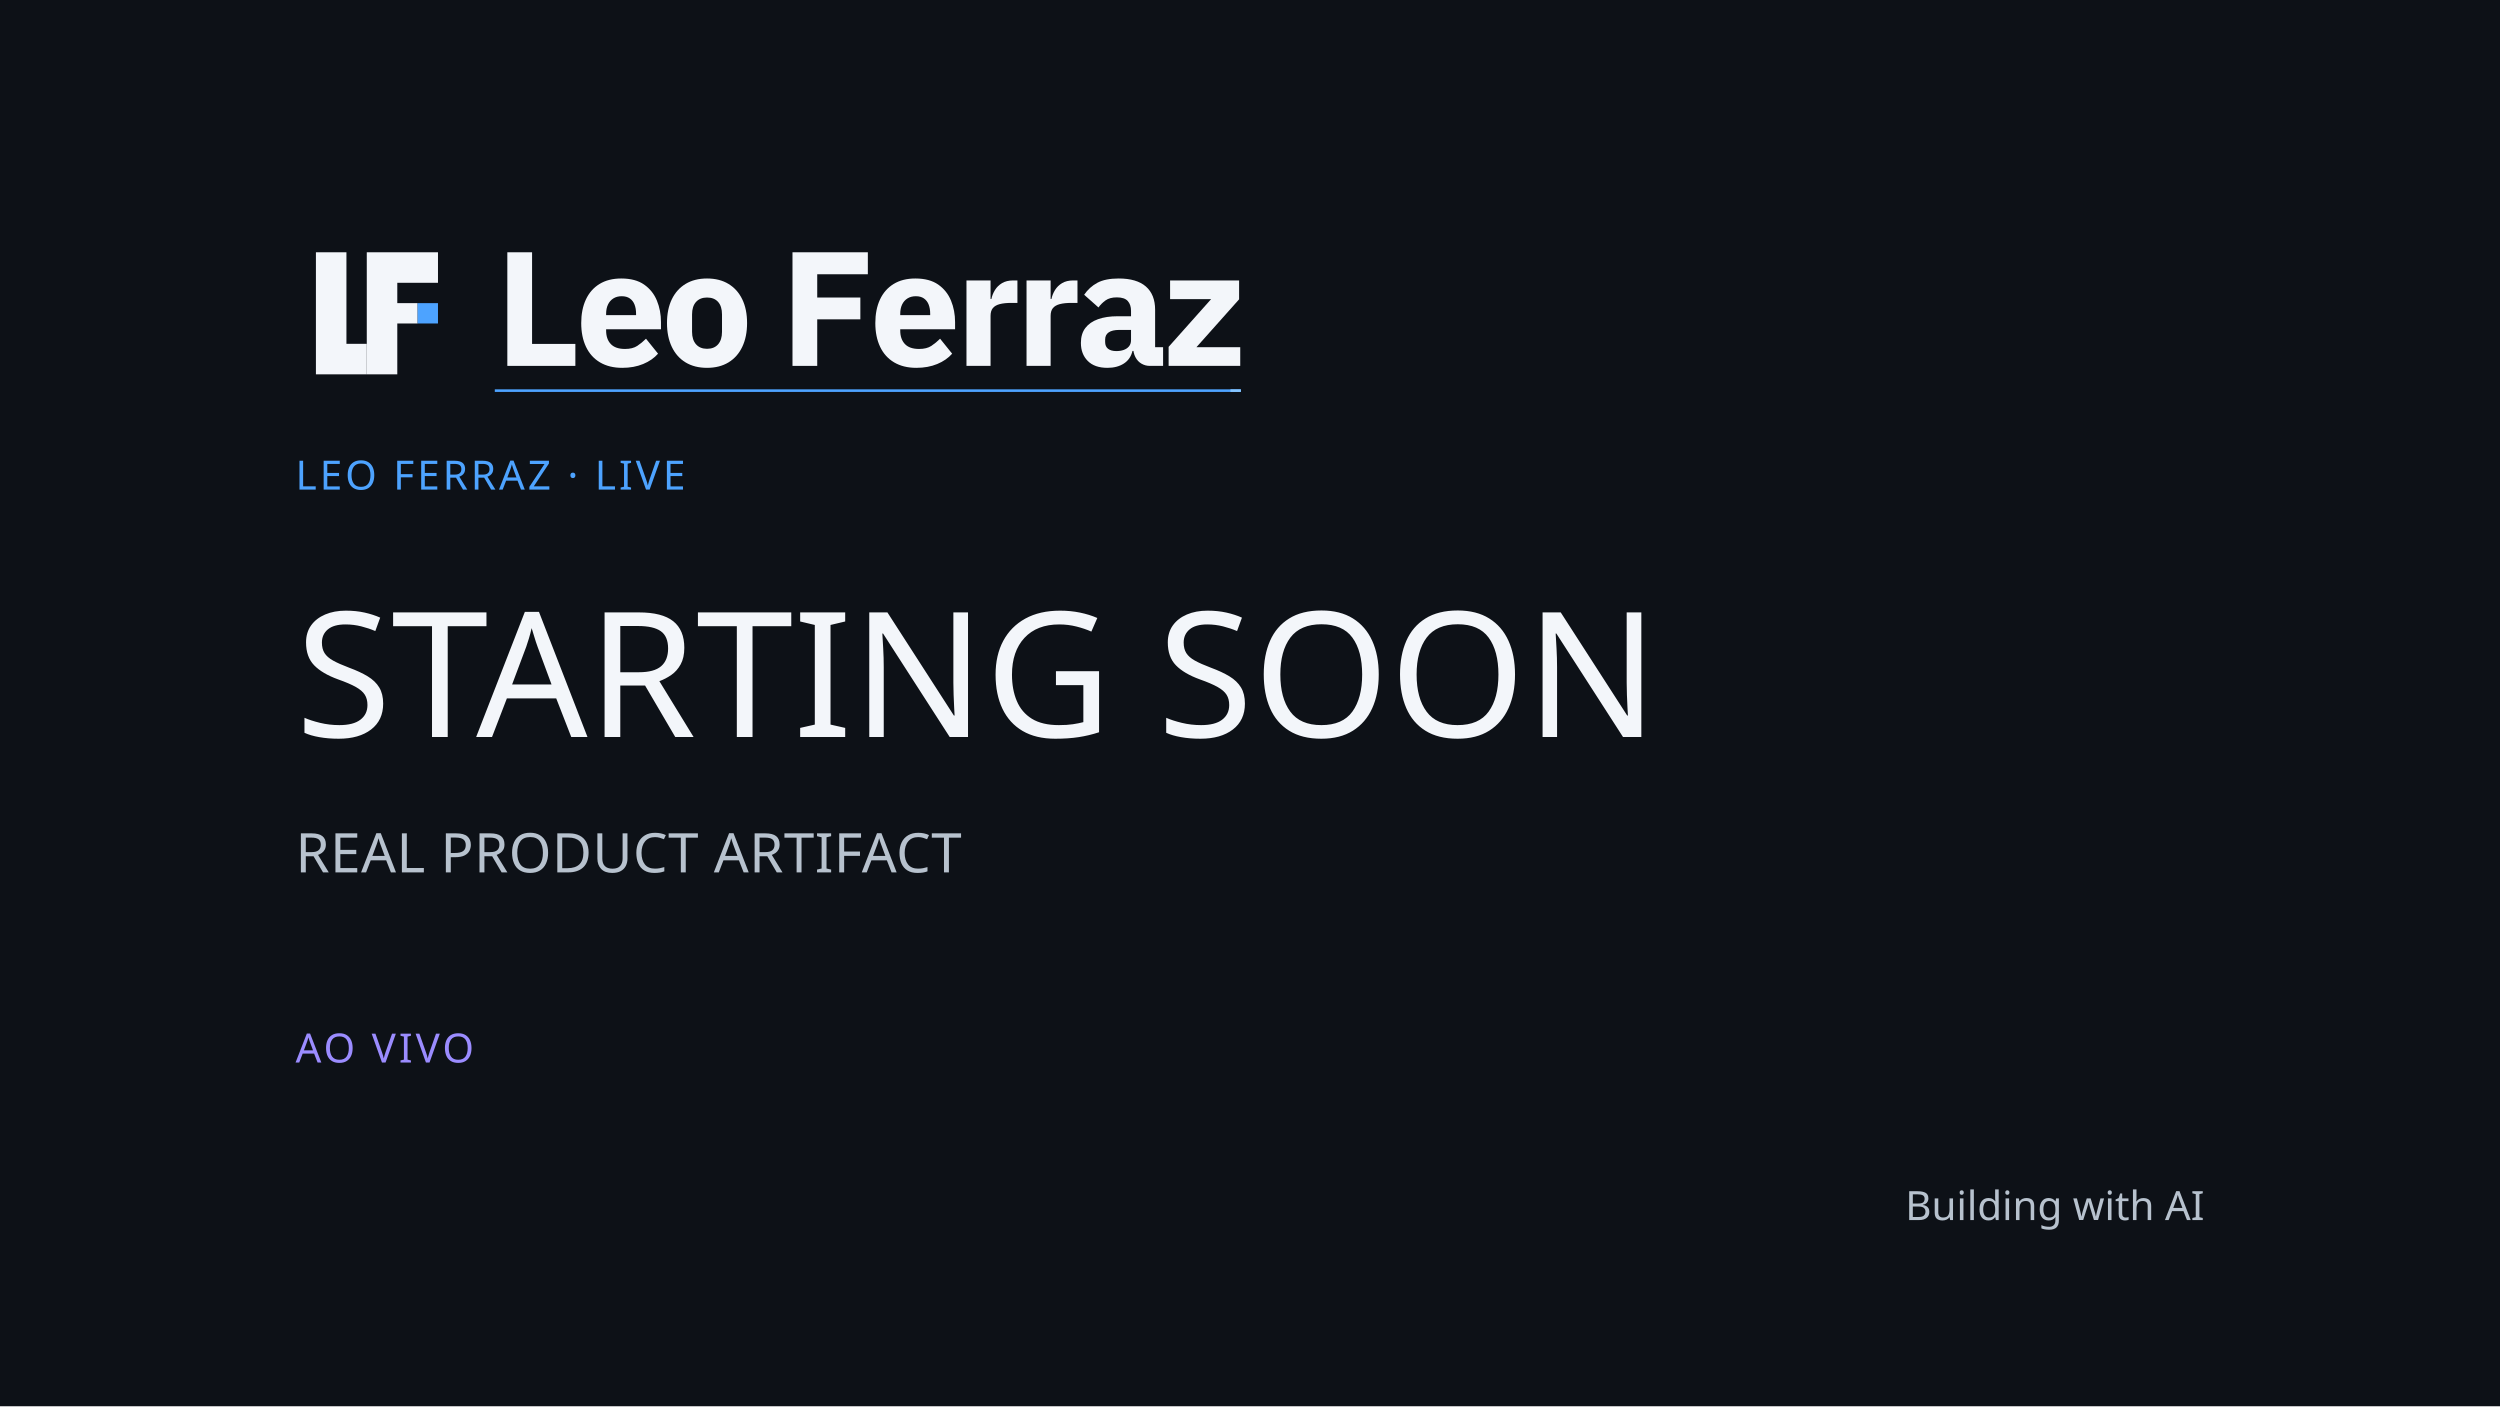
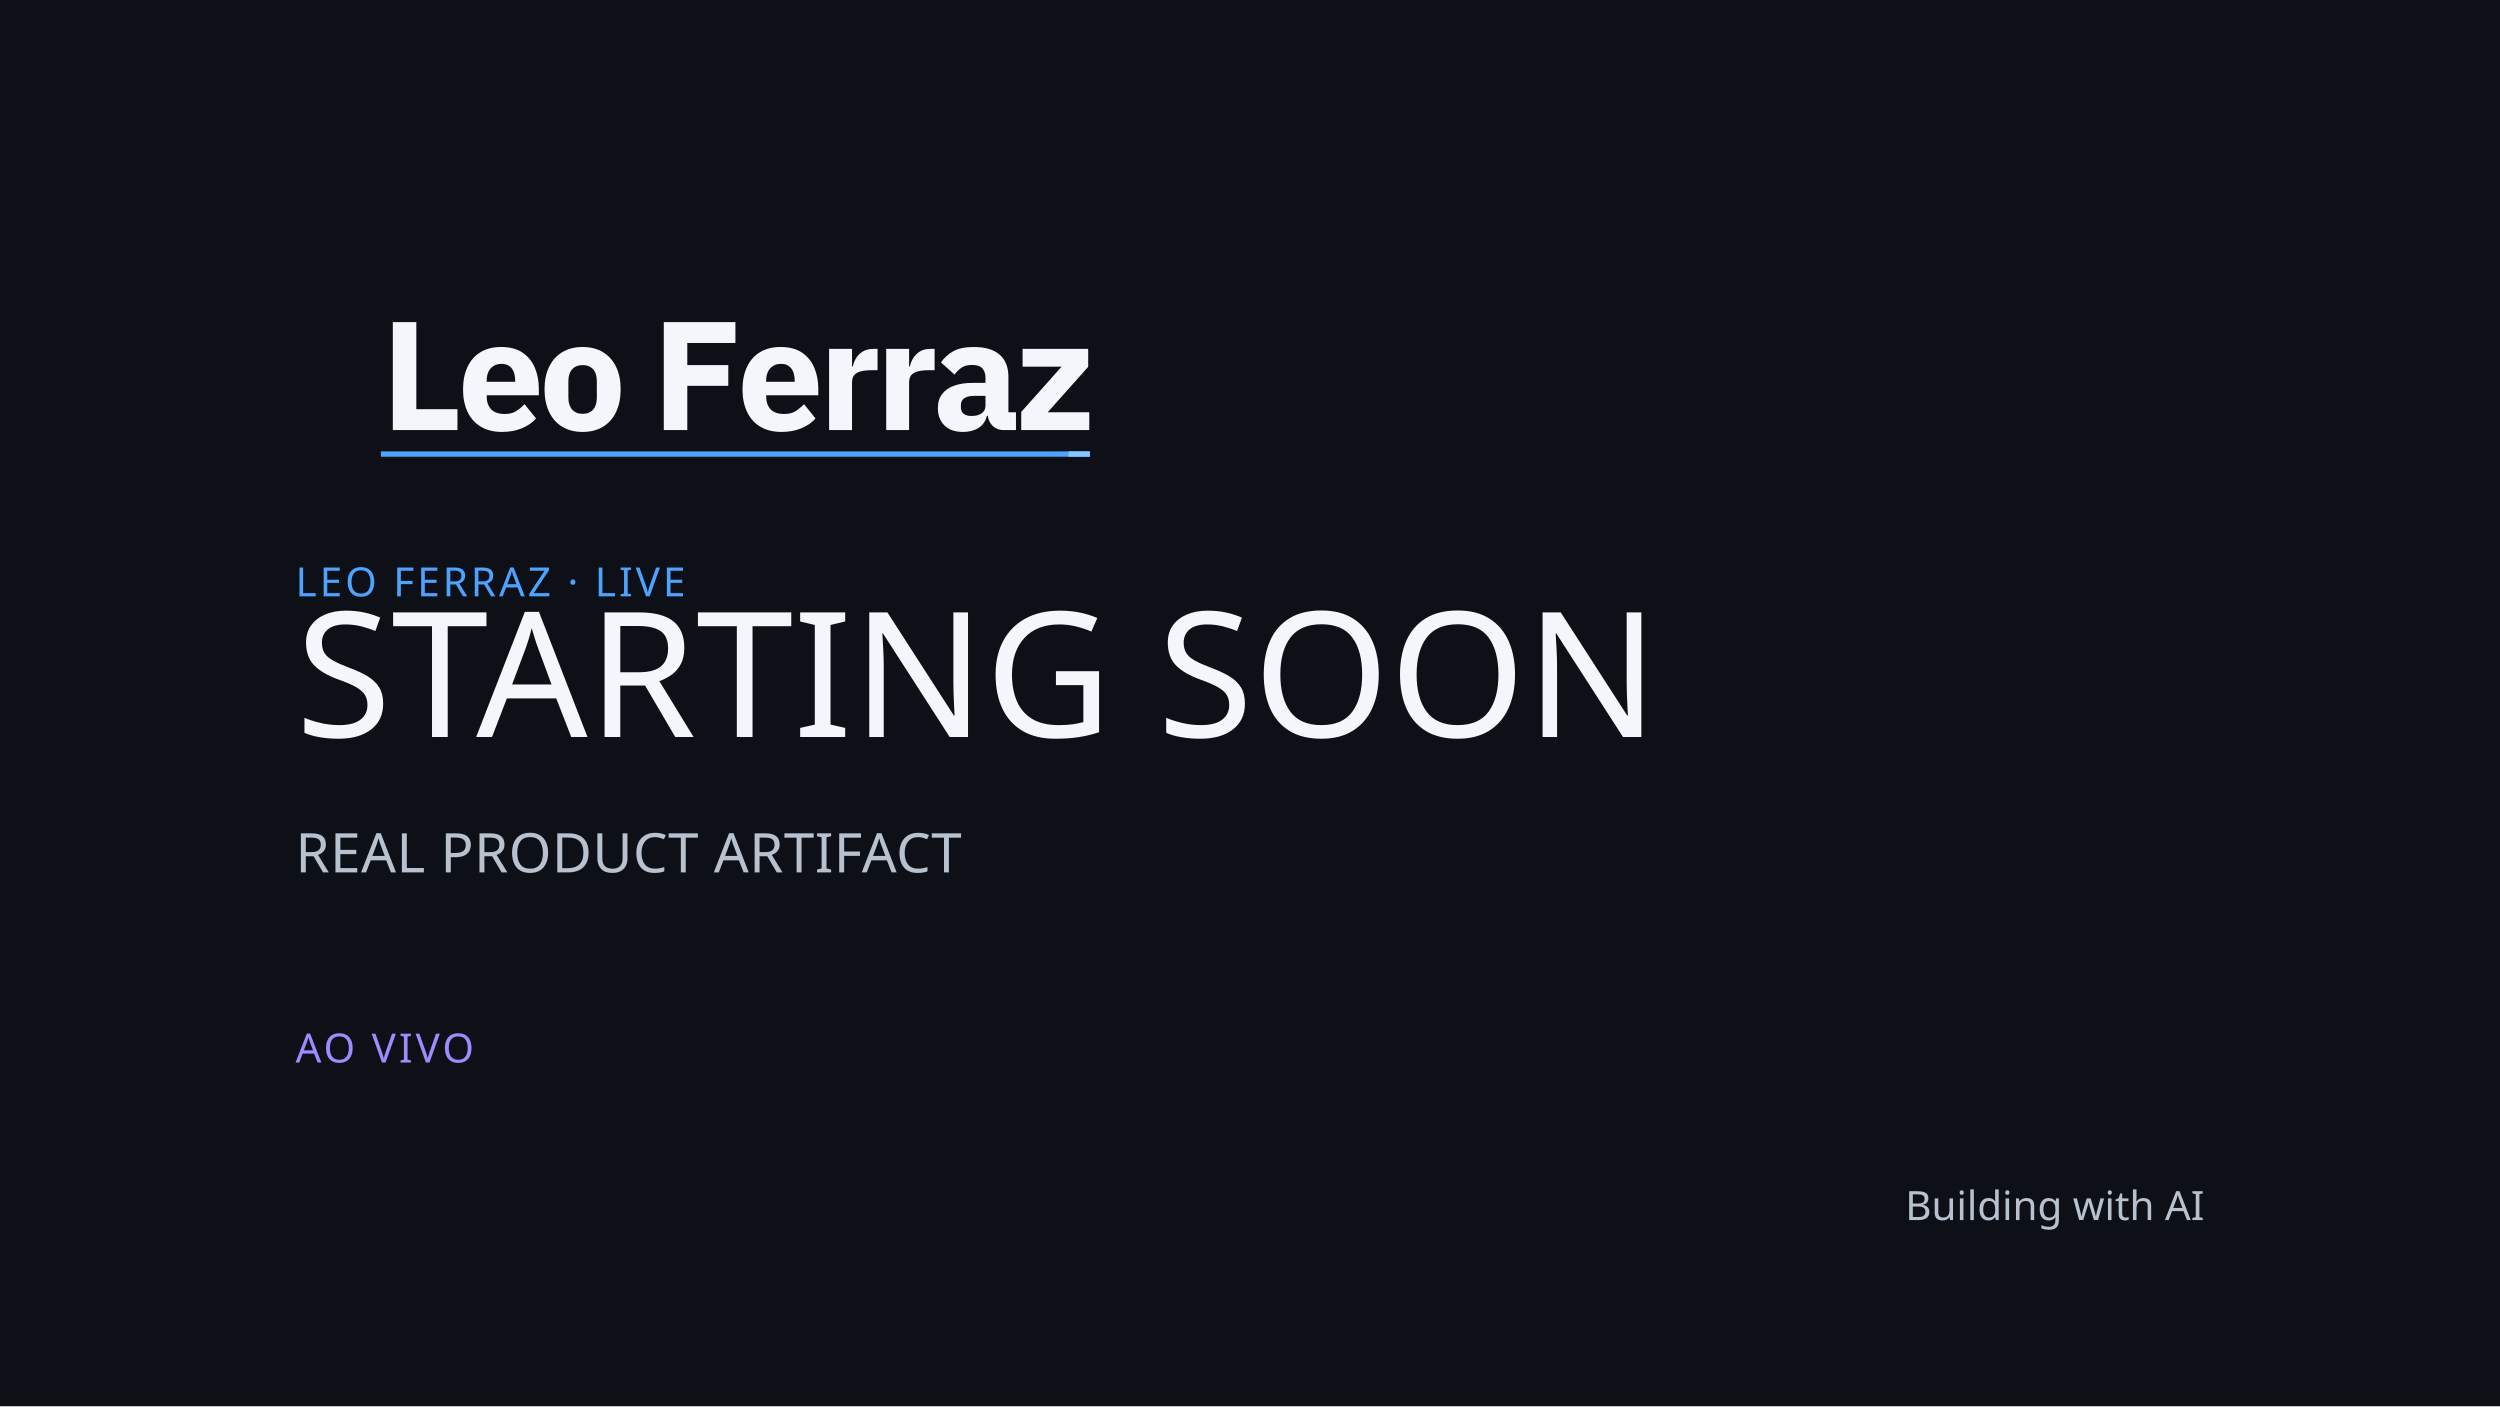
<svg xmlns="http://www.w3.org/2000/svg" viewBox="0 0 1920 1080" width="1920" height="1080" role="img" aria-labelledby="title">
  <rect width="1920" height="1080" fill="#0D1117" />
-   <g data-mark="constructed-lf" transform="translate(227 178.125) scale(1.953)">
-     <path d="M8 8H20V44H28V56H8Z" fill="#F3F6FA" />
-     <path d="M28 8H56V20H40V28H48V36H40V56H28Z" fill="#F3F6FA" />
-     <rect x="48" y="28" width="8" height="8" fill="#4DA3FF" />
+   <g data-signature-variant="wordmark-only" transform="translate(227 143) scale(2.048)">
+     <path d="M60.71 91.45L36.47 91.45L36.47 50.97L45.28 50.97L45.28 83.62L60.71 83.62Z" fill="#F3F6FA" />
+     <path d="M77.41 92.15Q72.77 92.15 69.5 90.2Q66.22 88.26 64.51 84.66Q62.8 81.07 62.8 76.2Q62.8 71.38 64.45 67.82Q66.1 64.25 69.29 62.28Q72.48 60.3 77.07 60.3Q82.11 60.3 85.22 62.48Q88.32 64.65 89.77 68.19Q91.22 71.73 91.22 75.85L91.22 78.4L71.67 78.4L71.67 78.86Q71.67 81.88 73.33 83.65Q74.98 85.42 78.4 85.42Q81.13 85.42 82.78 84.32Q84.43 83.21 85.88 81.76L90.17 87.1Q88.14 89.42 84.87 90.78Q81.59 92.15 77.41 92.15ZM77.24 66.63Q75.5 66.63 74.25 67.41Q73.01 68.19 72.34 69.58Q71.67 70.98 71.67 72.89L71.67 73.35L82.34 73.35L82.34 72.83Q82.34 70.98 81.79 69.58Q81.24 68.19 80.11 67.41Q78.98 66.63 77.24 66.63Z" fill="#F3F6FA" />
+     <path d="M107.63 92.15Q103.17 92.15 99.98 90.2Q96.79 88.26 95.08 84.66Q93.36 81.07 93.36 76.2Q93.36 71.27 95.08 67.73Q96.79 64.19 99.98 62.25Q103.17 60.3 107.63 60.3Q112.1 60.3 115.29 62.25Q118.48 64.19 120.19 67.73Q121.9 71.27 121.9 76.2Q121.9 81.07 120.19 84.66Q118.48 88.26 115.29 90.2Q112.1 92.15 107.63 92.15ZM107.63 85.36Q110.18 85.36 111.58 83.77Q112.97 82.17 112.97 79.33L112.97 73.12Q112.97 70.22 111.58 68.66Q110.18 67.09 107.63 67.09Q105.14 67.09 103.72 68.66Q102.3 70.22 102.3 73.12L102.3 79.33Q102.3 82.17 103.72 83.77Q105.14 85.36 107.63 85.36Z" fill="#F3F6FA" />
+     <path d="M146.9 91.45L138.08 91.45L138.08 50.97L164.94 50.97L164.94 58.8L146.9 58.8L146.9 67.09L162.27 67.09L162.27 74.86L146.9 74.86Z" fill="#F3F6FA" />
+     <path d="M182.22 92.15Q177.58 92.15 174.3 90.2Q171.03 88.26 169.32 84.66Q167.6 81.07 167.6 76.2Q167.6 71.38 169.26 67.82Q170.91 64.25 174.1 62.28Q177.29 60.3 181.87 60.3Q186.92 60.3 190.02 62.48Q193.12 64.65 194.57 68.19Q196.02 71.73 196.02 75.85L196.02 78.4L176.48 78.4L176.48 78.86Q176.48 81.88 178.13 83.65Q179.78 85.42 183.21 85.42Q185.93 85.42 187.58 84.32Q189.24 83.21 190.69 81.76L194.98 87.1Q192.95 89.42 189.67 90.78Q186.4 92.15 182.22 92.15ZM182.05 66.63Q180.31 66.63 179.06 67.41Q177.81 68.19 177.15 69.58Q176.48 70.98 176.48 72.89L176.48 73.35L187.15 73.35L187.15 72.83Q187.15 70.98 186.6 69.58Q186.05 68.19 184.92 67.41Q183.79 66.63 182.05 66.63Z" fill="#F3F6FA" />
+     <path d="M208.67 91.45L200.08 91.45L200.08 61L208.67 61L208.67 67.61L208.96 67.61Q209.31 65.93 210.23 64.42Q211.16 62.91 212.76 61.96Q214.35 61 216.73 61L218.24 61L218.24 69L216.09 69Q213.6 69 211.95 69.44Q210.29 69.87 209.48 70.86Q208.67 71.85 208.67 73.64Z" fill="#F3F6FA" />
+     <path d="M230.07 91.45L221.49 91.45L221.49 61L230.07 61L230.07 67.61L230.36 67.61Q230.71 65.93 231.64 64.42Q232.56 62.91 234.16 61.96Q235.75 61 238.13 61L239.64 61L239.64 69L237.49 69Q235 69 233.35 69.44Q231.69 69.87 230.88 70.86Q230.07 71.85 230.07 73.64Z" fill="#F3F6FA" />
+     <path d="M270.15 91.45L265.39 91.45Q263.83 91.45 262.46 90.67Q261.1 89.88 260.29 88.35Q259.48 86.81 259.48 84.66L259.48 83.91L261.33 86.11L259.24 86.11Q258.55 89.07 256.17 90.61Q253.79 92.15 250.31 92.15Q245.73 92.15 243.29 89.68Q240.86 87.22 240.86 83.27Q240.86 80.02 242.45 77.94Q244.05 75.85 246.98 74.8Q249.91 73.76 253.91 73.76L258.72 73.76L258.72 71.85Q258.72 69.64 257.56 68.34Q256.4 67.03 253.68 67.03Q251.12 67.03 249.62 68.13Q248.11 69.24 247.12 70.63L242.02 66.1Q243.87 63.38 246.72 61.84Q249.56 60.3 254.31 60.3Q260.75 60.3 264.03 63.18Q267.31 66.05 267.31 71.44L267.31 84.78L270.15 84.78ZM258.72 78.63L254.55 78.63Q252.05 78.63 250.78 79.5Q249.5 80.37 249.5 82.05L249.5 82.92Q249.5 84.55 250.54 85.36Q251.59 86.17 253.5 86.17Q254.95 86.17 256.11 85.77Q257.27 85.36 258 84.49Q258.72 83.62 258.72 82.23Z" fill="#F3F6FA" />
+     <path d="M297.64 91.45L272.12 91.45L272.12 84.66L287.26 67.67L272.64 67.67L272.64 61L297.23 61L297.23 67.73L282.04 84.78L297.64 84.78Z" fill="#F3F6FA" />
+     <rect data-accent="underline-line" x="32" y="99.45" width="265.872" height="2" fill="#4DA3FF" />
+     <rect data-accent="underline-terminal" x="289.872" y="99.45" width="8" height="2" fill="#86C5FF" />
  </g>
-   <path d="M441.88 281L389.63 281L389.63 193.75L408.63 193.75L408.63 264.13L441.88 264.13Z" fill="#F3F6FA" />
-   <path d="M477.88 282.5Q467.88 282.5 460.81 278.31Q453.75 274.13 450.06 266.38Q446.38 258.63 446.38 248.13Q446.38 237.75 449.94 230.06Q453.5 222.38 460.38 218.13Q467.25 213.88 477.13 213.88Q488 213.88 494.69 218.56Q501.38 223.25 504.5 230.88Q507.63 238.5 507.63 247.38L507.63 252.88L465.5 252.88L465.5 253.88Q465.5 260.38 469.06 264.19Q472.63 268 480 268Q485.88 268 489.44 265.63Q493 263.25 496.13 260.13L505.38 271.63Q501 276.63 493.94 279.56Q486.88 282.5 477.88 282.5ZM477.5 227.5Q473.75 227.5 471.06 229.19Q468.38 230.88 466.94 233.88Q465.5 236.88 465.5 241L465.5 242L488.5 242L488.5 240.88Q488.5 236.88 487.31 233.88Q486.13 230.88 483.69 229.19Q481.25 227.5 477.5 227.5Z" fill="#F3F6FA" />
-   <path d="M543 282.5Q533.38 282.5 526.5 278.31Q519.63 274.13 515.94 266.38Q512.25 258.63 512.25 248.13Q512.25 237.5 515.94 229.88Q519.63 222.25 526.5 218.06Q533.38 213.88 543 213.88Q552.63 213.88 559.5 218.06Q566.38 222.25 570.06 229.88Q573.75 237.5 573.75 248.13Q573.75 258.63 570.06 266.38Q566.38 274.13 559.5 278.31Q552.63 282.5 543 282.5ZM543 267.88Q548.5 267.88 551.5 264.44Q554.5 261 554.5 254.88L554.5 241.5Q554.5 235.25 551.5 231.88Q548.5 228.5 543 228.5Q537.63 228.5 534.56 231.88Q531.5 235.25 531.5 241.5L531.5 254.88Q531.5 261 534.56 264.44Q537.63 267.88 543 267.88Z" fill="#F3F6FA" />
-   <path d="M627.63 281L608.63 281L608.63 193.75L666.5 193.75L666.5 210.63L627.63 210.63L627.63 228.5L660.75 228.5L660.75 245.25L627.63 245.25Z" fill="#F3F6FA" />
-   <path d="M703.75 282.5Q693.75 282.5 686.69 278.31Q679.63 274.13 675.94 266.38Q672.25 258.63 672.25 248.13Q672.25 237.75 675.81 230.06Q679.38 222.38 686.25 218.13Q693.13 213.88 703 213.88Q713.88 213.88 720.56 218.56Q727.25 223.25 730.38 230.88Q733.5 238.5 733.5 247.38L733.5 252.88L691.38 252.88L691.38 253.88Q691.38 260.38 694.94 264.19Q698.5 268 705.88 268Q711.75 268 715.31 265.63Q718.88 263.25 722 260.13L731.25 271.63Q726.88 276.63 719.81 279.56Q712.75 282.5 703.75 282.5ZM703.38 227.5Q699.63 227.5 696.94 229.19Q694.25 230.88 692.81 233.88Q691.38 236.88 691.38 241L691.38 242L714.38 242L714.38 240.88Q714.38 236.88 713.19 233.88Q712 230.88 709.56 229.19Q707.13 227.5 703.38 227.5Z" fill="#F3F6FA" />
-   <path d="M760.75 281L742.25 281L742.25 215.38L760.75 215.38L760.75 229.63L761.38 229.63Q762.13 226 764.13 222.75Q766.13 219.5 769.56 217.44Q773 215.38 778.13 215.38L781.38 215.38L781.38 232.63L776.75 232.63Q771.38 232.63 767.81 233.56Q764.25 234.5 762.5 236.63Q760.75 238.75 760.75 242.63Z" fill="#F3F6FA" />
-   <path d="M806.88 281L788.38 281L788.38 215.38L806.88 215.38L806.88 229.63L807.5 229.63Q808.25 226 810.25 222.75Q812.25 219.5 815.69 217.44Q819.13 215.38 824.25 215.38L827.5 215.38L827.5 232.63L822.88 232.63Q817.5 232.63 813.94 233.56Q810.38 234.5 808.63 236.63Q806.88 238.75 806.88 242.63Z" fill="#F3F6FA" />
-   <path d="M893.25 281L883 281Q879.63 281 876.69 279.31Q873.75 277.63 872 274.31Q870.25 271 870.25 266.38L870.25 264.75L874.25 269.5L869.75 269.5Q868.25 275.88 863.13 279.19Q858 282.5 850.5 282.5Q840.63 282.5 835.38 277.19Q830.13 271.88 830.13 263.38Q830.13 256.38 833.56 251.88Q837 247.38 843.31 245.13Q849.63 242.88 858.25 242.88L868.63 242.88L868.63 238.75Q868.63 234 866.13 231.19Q863.63 228.38 857.75 228.38Q852.25 228.38 849 230.75Q845.75 233.13 843.63 236.13L832.63 226.38Q836.63 220.5 842.75 217.19Q848.88 213.88 859.13 213.88Q873 213.88 880.06 220.06Q887.13 226.25 887.13 237.88L887.13 266.63L893.25 266.63ZM868.63 253.38L859.63 253.38Q854.25 253.38 851.5 255.25Q848.75 257.13 848.75 260.75L848.75 262.63Q848.75 266.13 851 267.88Q853.25 269.63 857.38 269.63Q860.5 269.63 863 268.75Q865.5 267.88 867.06 266Q868.63 264.13 868.63 261.13Z" fill="#F3F6FA" />
-   <path d="M952.5 281L897.5 281L897.5 266.38L930.13 229.75L898.63 229.75L898.63 215.38L951.63 215.38L951.63 229.88L918.88 266.63L952.5 266.63Z" fill="#F3F6FA" />
-   <rect data-accent="underline-line" x="380" y="299" width="573" height="2" fill="#4DA3FF" />
-   <rect data-accent="underline-terminal" x="945" y="299" width="8" height="2" fill="#86C5FF" />
-   <text x="227" y="376" fill="#4DA3FF" font-family="IBM Plex Mono" font-size="31px" font-weight="500" text-anchor="start" letter-spacing="0.075em">LEO FERRAZ · LIVE</text>
+   <text x="227" y="458" fill="#4DA3FF" font-family="IBM Plex Mono" font-size="31px" font-weight="500" text-anchor="start" letter-spacing="0.075em">LEO FERRAZ · LIVE</text>
  <text x="227" y="566" fill="#F3F6FA" font-family="IBM Plex Sans" font-size="134px" font-weight="500" text-anchor="start" letter-spacing="0em">STARTING SOON</text>
  <text x="227" y="670" fill="#B7C2CE" font-family="IBM Plex Mono" font-size="42px" font-weight="500" text-anchor="start" letter-spacing="0.01em">REAL PRODUCT ARTIFACT</text>
  <text x="227" y="816" fill="#9B8CFF" font-family="IBM Plex Mono" font-size="31px" font-weight="500" text-anchor="start" letter-spacing="0.075em">AO VIVO</text>
  <text x="1693" y="937" fill="#B7C2CE" font-family="IBM Plex Mono" font-size="31px" font-weight="500" text-anchor="end" letter-spacing="0em">Building with AI</text>
</svg>
